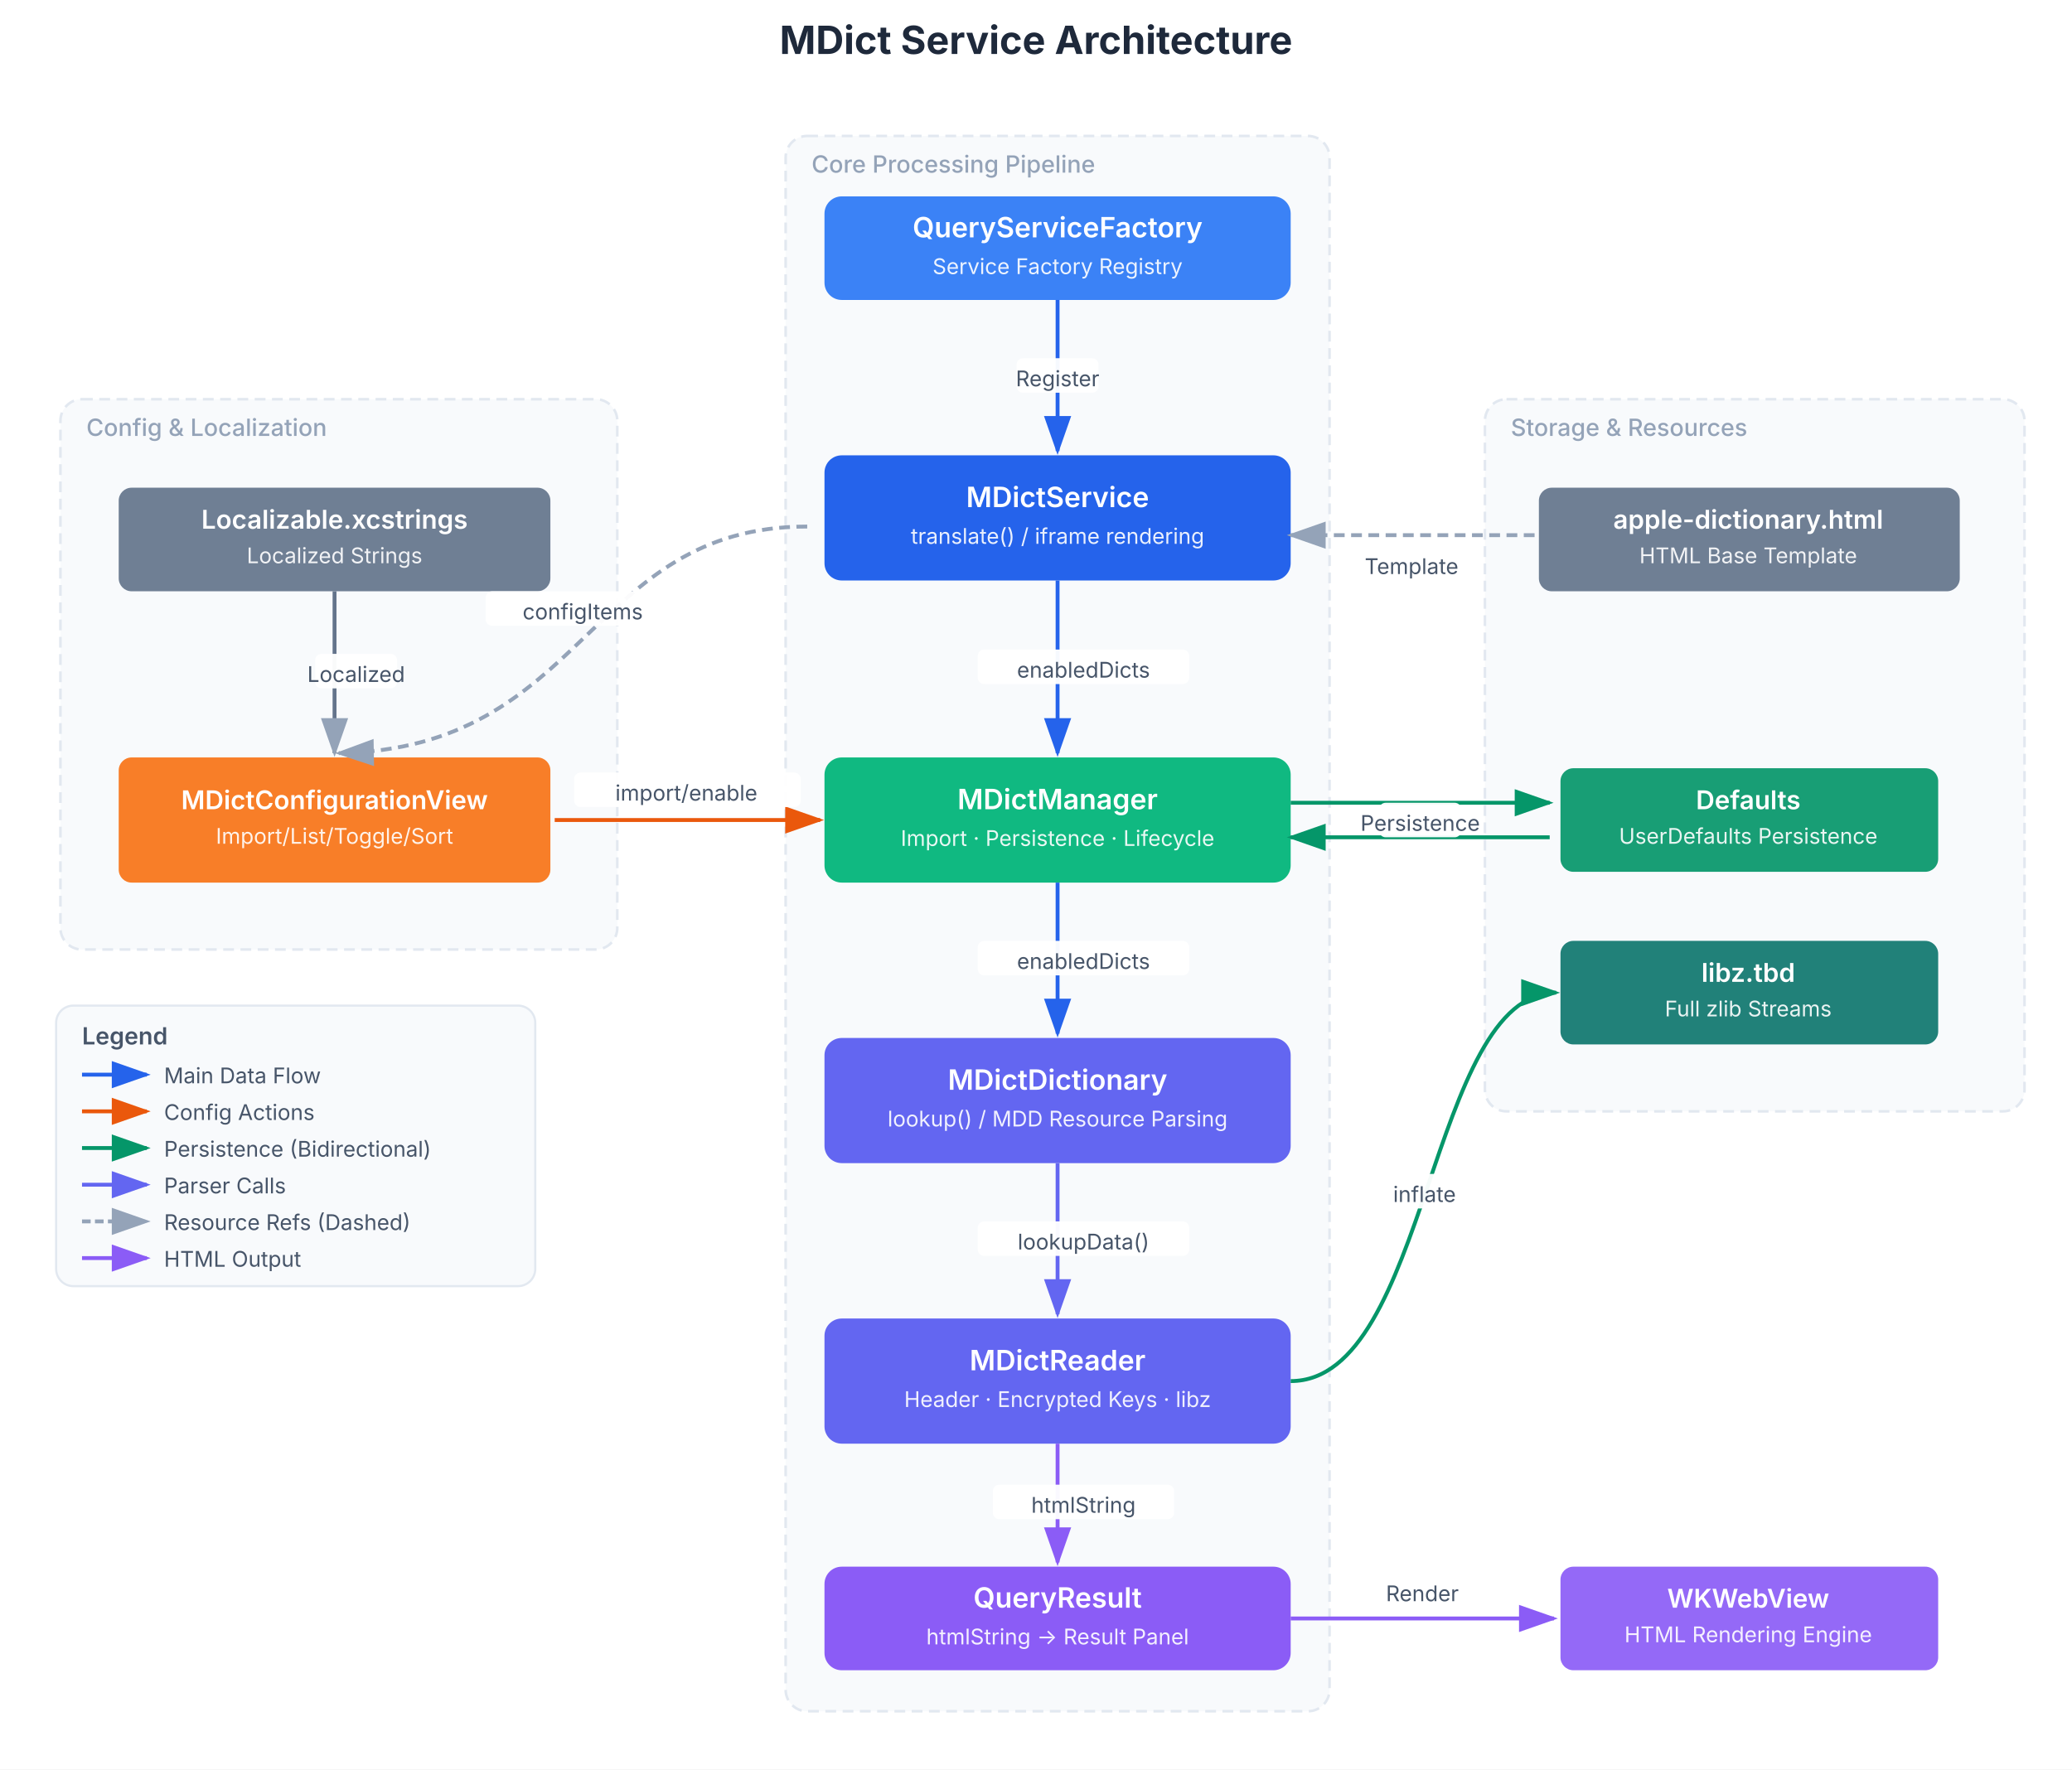
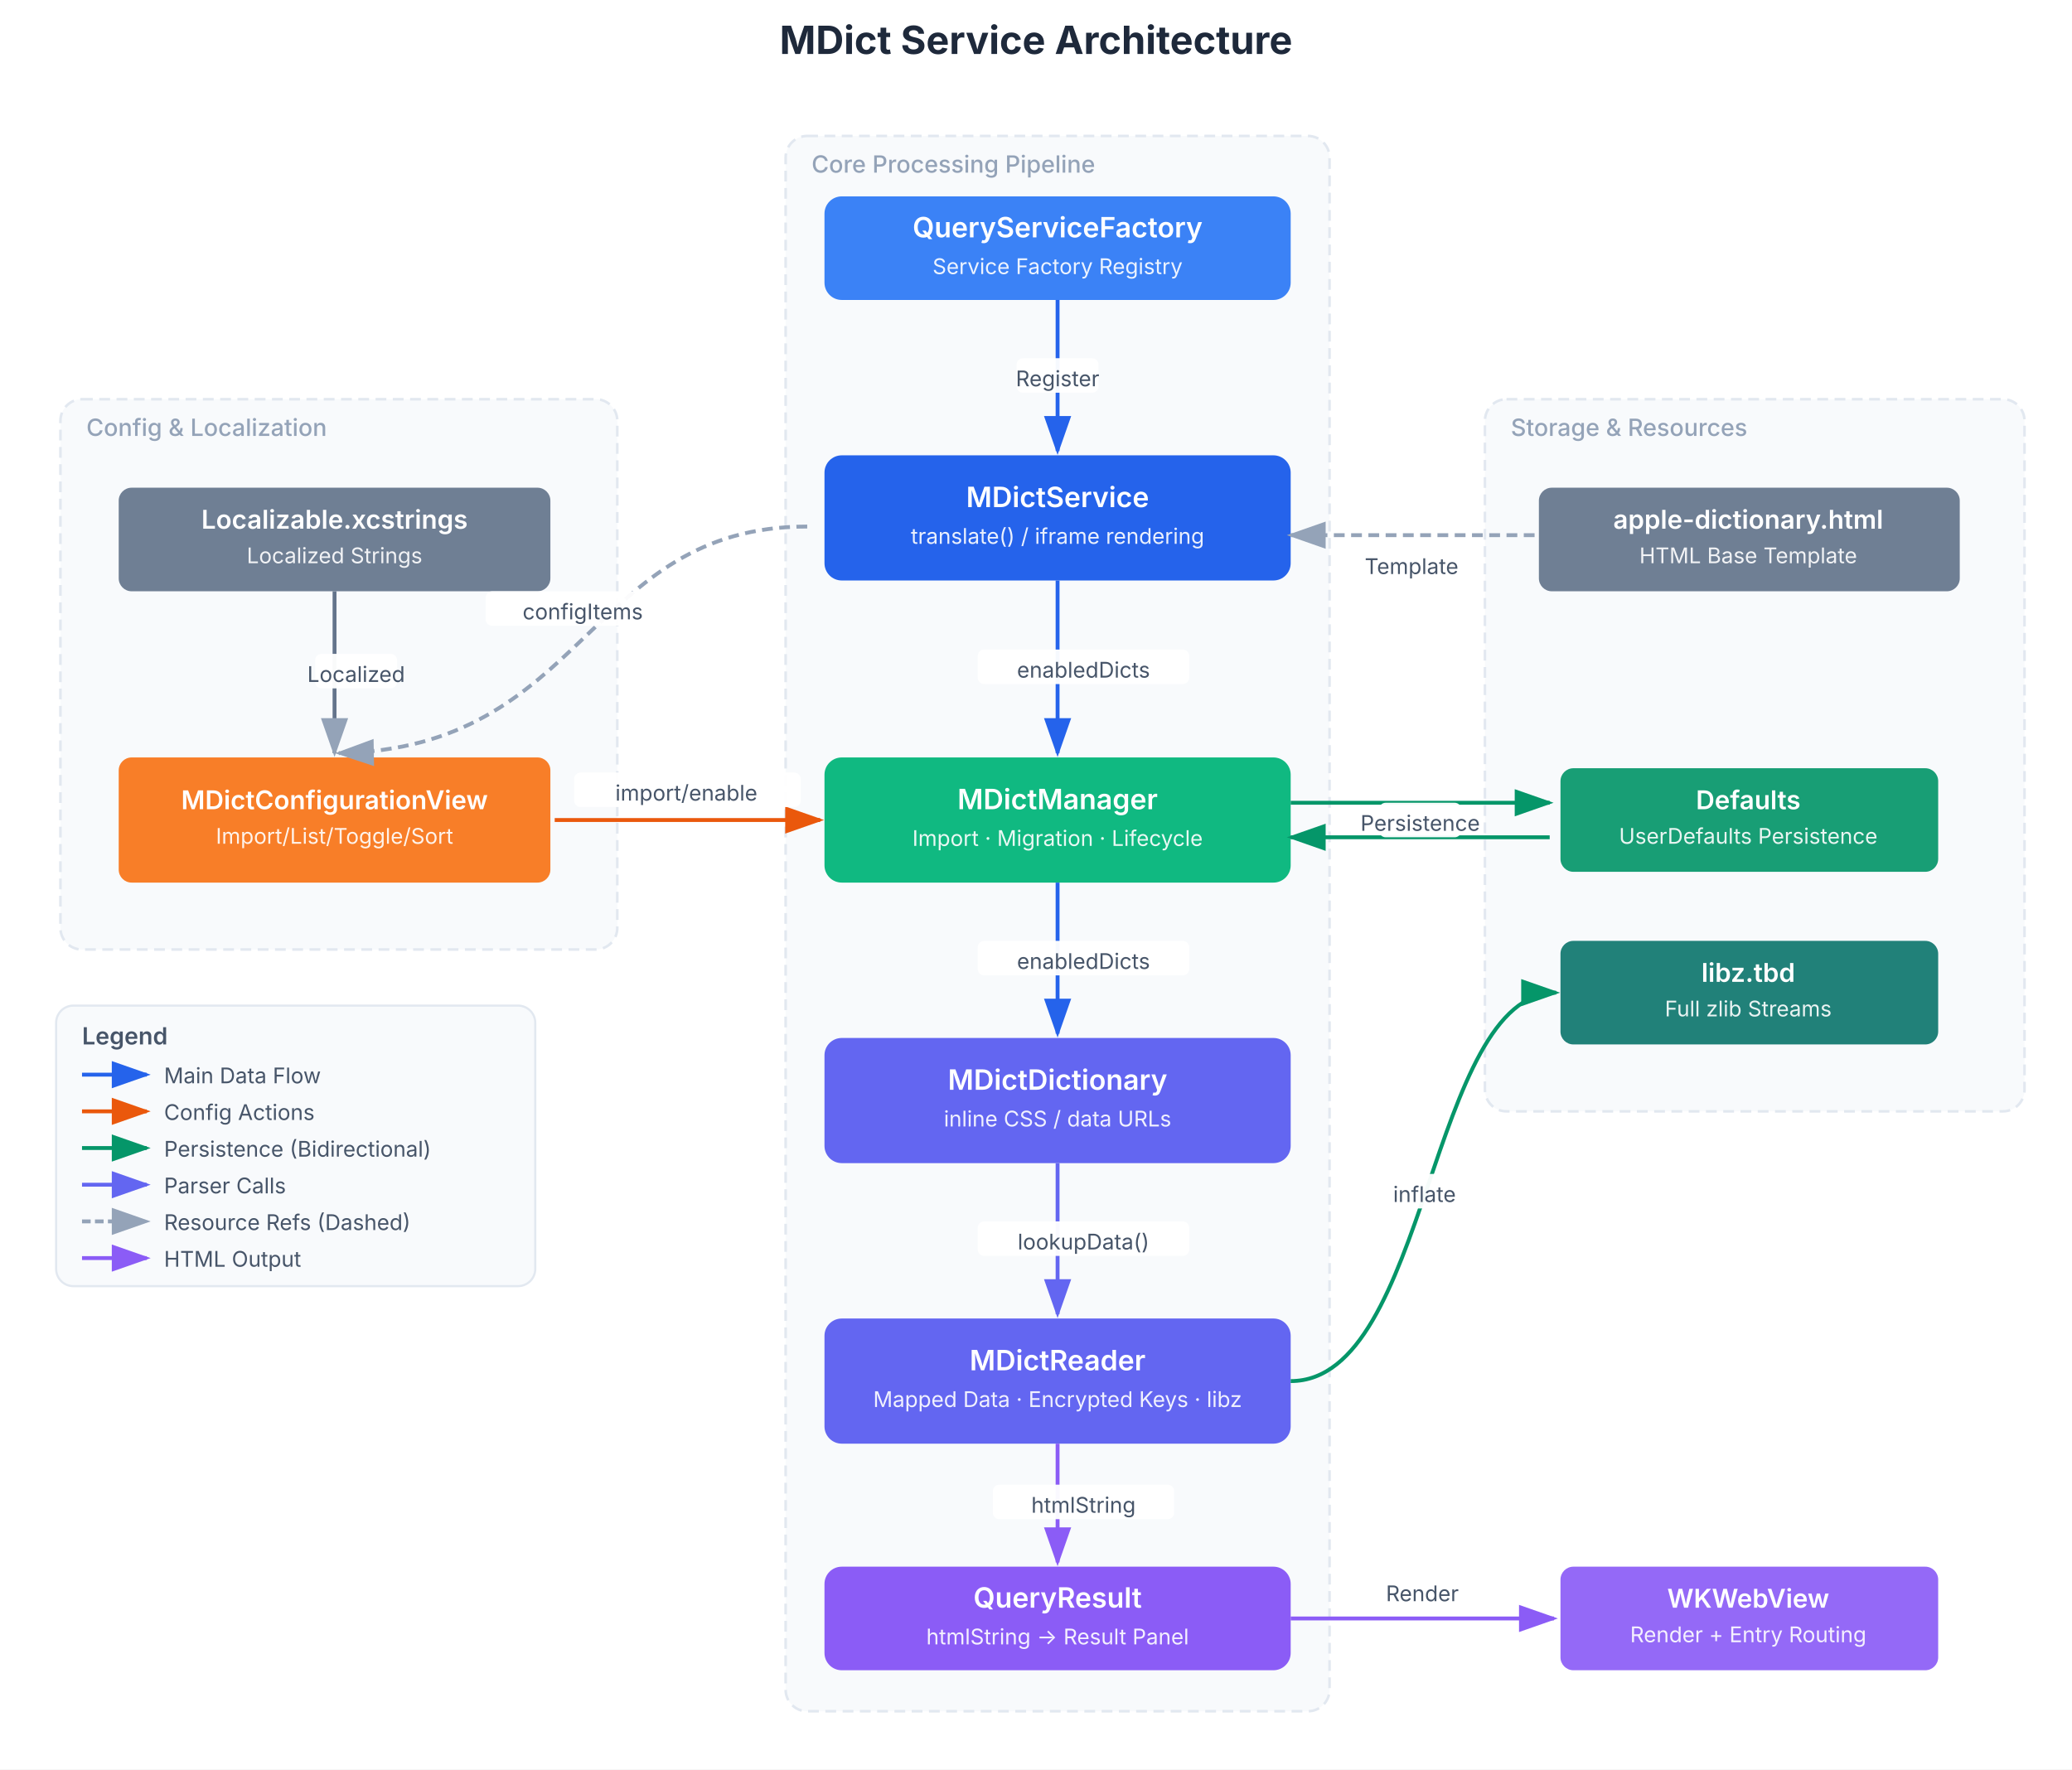
<svg xmlns="http://www.w3.org/2000/svg" viewBox="0 0 960 820" font-family="system-ui,-apple-system,BlinkMacSystemFont,sans-serif">
  <rect width="960" height="820" fill="#ffffff" />
  <text x="480" y="25" text-anchor="middle" font-size="18" font-weight="700" fill="#1e293b">MDict Service Architecture</text>
  <defs>
    <marker id="a-blue" markerWidth="10" markerHeight="7" refX="9" refY="3.5" orient="auto">
      <polygon points="0 0,10 3.5,0 7" fill="#2563eb" />
    </marker>
    <marker id="a-orange" markerWidth="10" markerHeight="7" refX="9" refY="3.5" orient="auto">
      <polygon points="0 0,10 3.5,0 7" fill="#ea580c" />
    </marker>
    <marker id="a-green" markerWidth="10" markerHeight="7" refX="9" refY="3.5" orient="auto">
      <polygon points="0 0,10 3.5,0 7" fill="#059669" />
    </marker>
    <marker id="a-gray" markerWidth="10" markerHeight="7" refX="9" refY="3.5" orient="auto">
      <polygon points="0 0,10 3.5,0 7" fill="#94a3b8" />
    </marker>
    <marker id="a-indigo" markerWidth="10" markerHeight="7" refX="9" refY="3.5" orient="auto">
      <polygon points="0 0,10 3.5,0 7" fill="#6366f1" />
    </marker>
    <marker id="a-purple" markerWidth="10" markerHeight="7" refX="9" refY="3.5" orient="auto">
      <polygon points="0 0,10 3.5,0 7" fill="#8b5cf6" />
    </marker>
  </defs>
  <rect x="364" y="63" width="252" height="730" rx="10" fill="#f8fafc" stroke="#e2e8f0" stroke-dasharray="5,3" stroke-width="1.2" />
  <text x="376" y="80" font-size="11" fill="#94a3b8" font-weight="500">Core Processing Pipeline</text>
  <rect x="28" y="185" width="258" height="255" rx="10" fill="#f8fafc" stroke="#e2e8f0" stroke-dasharray="5,3" stroke-width="1.2" />
  <text x="40" y="202" font-size="11" fill="#94a3b8" font-weight="500">Config &amp; Localization</text>
  <rect x="688" y="185" width="250" height="330" rx="10" fill="#f8fafc" stroke="#e2e8f0" stroke-dasharray="5,3" stroke-width="1.2" />
  <text x="700" y="202" font-size="11" fill="#94a3b8" font-weight="500">Storage &amp; Resources</text>
  <rect x="382" y="91" width="216" height="48" rx="8" fill="#3b82f6" />
  <text x="490" y="110" text-anchor="middle" font-size="13" font-weight="600" fill="white">QueryServiceFactory</text>
  <text x="490" y="127" text-anchor="middle" font-size="10" fill="rgba(255,255,255,0.9)">Service Factory Registry</text>
  <rect x="382" y="211" width="216" height="58" rx="8" fill="#2563eb" />
  <text x="490" y="235" text-anchor="middle" font-size="13" font-weight="600" fill="white">MDictService</text>
  <text x="490" y="252" text-anchor="middle" font-size="10" fill="rgba(255,255,255,0.9)">translate() / iframe rendering</text>
  <rect x="382" y="351" width="216" height="58" rx="8" fill="#10b981" />
  <text x="490" y="375" text-anchor="middle" font-size="13" font-weight="600" fill="white">MDictManager</text>
-   <text x="490" y="392" text-anchor="middle" font-size="10" fill="rgba(255,255,255,0.9)">Import · Persistence · Lifecycle</text>
+   <text x="490" y="392" text-anchor="middle" font-size="10" fill="rgba(255,255,255,0.9)">Import · Migration · Lifecycle</text>
  <rect x="382" y="481" width="216" height="58" rx="8" fill="#6366f1" />
  <text x="490" y="505" text-anchor="middle" font-size="13" font-weight="600" fill="white">MDictDictionary</text>
-   <text x="490" y="522" text-anchor="middle" font-size="10" fill="rgba(255,255,255,0.9)">lookup() / MDD Resource Parsing</text>
+   <text x="490" y="522" text-anchor="middle" font-size="10" fill="rgba(255,255,255,0.9)">inline CSS / data URLs</text>
  <rect x="382" y="611" width="216" height="58" rx="8" fill="#6366f1" />
  <text x="490" y="635" text-anchor="middle" font-size="13" font-weight="600" fill="white">MDictReader</text>
-   <text x="490" y="652" text-anchor="middle" font-size="10" fill="rgba(255,255,255,0.9)">Header · Encrypted Keys · libz</text>
+   <text x="490" y="652" text-anchor="middle" font-size="10" fill="rgba(255,255,255,0.9)">Mapped Data · Encrypted Keys · libz</text>
  <rect x="382" y="726" width="216" height="48" rx="8" fill="#8b5cf6" />
  <text x="490" y="745" text-anchor="middle" font-size="13" font-weight="600" fill="white">QueryResult</text>
  <text x="490" y="762" text-anchor="middle" font-size="10" fill="rgba(255,255,255,0.9)">htmlString → Result Panel</text>
  <rect x="55" y="226" width="200" height="48" rx="6" fill="#64748b" opacity="0.92" />
  <text x="155" y="245" text-anchor="middle" font-size="12" font-weight="600" fill="white">Localizable.xcstrings</text>
  <text x="155" y="261" text-anchor="middle" font-size="10" fill="rgba(255,255,255,0.9)">Localized Strings</text>
  <rect x="55" y="351" width="200" height="58" rx="6" fill="#f97316" opacity="0.92" />
  <text x="155" y="375" text-anchor="middle" font-size="12" font-weight="600" fill="white">MDictConfigurationView</text>
  <text x="155" y="391" text-anchor="middle" font-size="10" fill="rgba(255,255,255,0.9)">Import/List/Toggle/Sort</text>
  <rect x="713" y="226" width="195" height="48" rx="6" fill="#64748b" opacity="0.92" />
  <text x="810" y="245" text-anchor="middle" font-size="12" font-weight="600" fill="white">apple-dictionary.html</text>
  <text x="810" y="261" text-anchor="middle" font-size="10" fill="rgba(255,255,255,0.9)">HTML Base Template</text>
  <rect x="723" y="356" width="175" height="48" rx="6" fill="#059669" opacity="0.92" />
  <text x="810" y="375" text-anchor="middle" font-size="12" font-weight="600" fill="white">Defaults</text>
  <text x="810" y="391" text-anchor="middle" font-size="10" fill="rgba(255,255,255,0.9)">UserDefaults Persistence</text>
  <rect x="723" y="436" width="175" height="48" rx="6" fill="#0f766e" opacity="0.92" />
  <text x="810" y="455" text-anchor="middle" font-size="12" font-weight="600" fill="white">libz.tbd</text>
  <text x="810" y="471" text-anchor="middle" font-size="10" fill="rgba(255,255,255,0.9)">Full zlib Streams</text>
  <rect x="723" y="726" width="175" height="48" rx="6" fill="#8b5cf6" opacity="0.92" />
  <text x="810" y="745" text-anchor="middle" font-size="12" font-weight="600" fill="white">WKWebView</text>
-   <text x="810" y="761" text-anchor="middle" font-size="10" fill="rgba(255,255,255,0.9)">HTML Rendering Engine</text>
+   <text x="810" y="761" text-anchor="middle" font-size="10" fill="rgba(255,255,255,0.9)">Render + Entry Routing</text>
  <line x1="490" y1="139" x2="490" y2="209" stroke="#2563eb" stroke-width="1.8" marker-end="url(#a-blue)" />
  <rect x="471" y="166" width="38" height="16" rx="3" fill="white" opacity="0.96" />
  <text x="490" y="179" text-anchor="middle" font-size="10" fill="#475569">Register</text>
  <line x1="490" y1="269" x2="490" y2="349" stroke="#2563eb" stroke-width="1.8" marker-end="url(#a-blue)" />
  <rect x="453" y="301" width="98" height="16" rx="3" fill="white" opacity="0.96" />
  <text x="502" y="314" text-anchor="middle" font-size="10" fill="#475569">enabledDicts</text>
  <line x1="490" y1="409" x2="490" y2="479" stroke="#2563eb" stroke-width="1.8" marker-end="url(#a-blue)" />
  <rect x="453" y="436" width="98" height="16" rx="3" fill="white" opacity="0.96" />
  <text x="502" y="449" text-anchor="middle" font-size="10" fill="#475569">enabledDicts</text>
  <line x1="490" y1="539" x2="490" y2="609" stroke="#6366f1" stroke-width="1.8" marker-end="url(#a-indigo)" />
  <rect x="453" y="566" width="98" height="16" rx="3" fill="white" opacity="0.96" />
  <text x="502" y="579" text-anchor="middle" font-size="10" fill="#475569">lookupData()</text>
  <line x1="490" y1="669" x2="490" y2="724" stroke="#8b5cf6" stroke-width="1.8" marker-end="url(#a-purple)" />
  <rect x="460" y="688" width="84" height="16" rx="3" fill="white" opacity="0.96" />
  <text x="502" y="701" text-anchor="middle" font-size="10" fill="#475569">htmlString</text>
  <line x1="598" y1="750" x2="720" y2="750" stroke="#8b5cf6" stroke-width="1.8" marker-end="url(#a-purple)" />
  <rect x="640" y="729" width="38" height="16" rx="3" fill="white" opacity="0.96" />
  <text x="659" y="742" text-anchor="middle" font-size="10" fill="#475569">Render</text>
  <line x1="711" y1="248" x2="598" y2="248" stroke="#94a3b8" stroke-width="1.8" marker-end="url(#a-gray)" stroke-dasharray="5,3" />
  <rect x="635" y="253" width="38" height="16" rx="3" fill="white" opacity="0.96" />
  <text x="654" y="266" text-anchor="middle" font-size="10" fill="#475569">Template</text>
  <line x1="155" y1="274" x2="155" y2="349" stroke="#64748b" stroke-width="1.8" marker-end="url(#a-gray)" />
  <rect x="146" y="303" width="38" height="16" rx="3" fill="white" opacity="0.96" />
  <text x="165" y="316" text-anchor="middle" font-size="10" fill="#475569">Localized</text>
  <line x1="257" y1="380" x2="380" y2="380" stroke="#ea580c" stroke-width="1.8" marker-end="url(#a-orange)" />
  <rect x="266" y="358" width="105" height="16" rx="3" fill="white" opacity="0.96" />
  <text x="318" y="371" text-anchor="middle" font-size="10" fill="#475569">import/enable</text>
  <line x1="598" y1="372" x2="718" y2="372" stroke="#059669" stroke-width="1.8" marker-end="url(#a-green)" />
  <line x1="718" y1="388" x2="598" y2="388" stroke="#059669" stroke-width="1.8" marker-end="url(#a-green)" />
  <rect x="639" y="372" width="38" height="16" rx="3" fill="white" opacity="0.96" />
  <text x="658" y="385" text-anchor="middle" font-size="10" fill="#475569">Persistence</text>
  <path d="M 598,640 C 662,640 662,460 721,460" fill="none" stroke="#059669" stroke-width="1.8" marker-end="url(#a-green)" />
  <rect x="638" y="544" width="45" height="16" rx="3" fill="white" opacity="0.96" />
  <text x="660" y="557" text-anchor="middle" font-size="10" fill="#475569">inflate</text>
  <path d="M 374,244 C 272,244 272,347 157,349" fill="none" stroke="#94a3b8" stroke-width="1.8" marker-end="url(#a-gray)" stroke-dasharray="5,3" />
  <rect x="225" y="274" width="91" height="16" rx="3" fill="white" opacity="0.96" />
  <text x="270" y="287" text-anchor="middle" font-size="10" fill="#475569">configItems</text>
  <rect x="26" y="466" width="222" height="130" rx="8" fill="#f8fafc" stroke="#e2e8f0" stroke-width="1" />
  <text x="38" y="484" font-size="11" font-weight="600" fill="#475569">Legend</text>
  <line x1="38" y1="498" x2="68" y2="498" stroke="#2563eb" stroke-width="1.8" marker-end="url(#a-blue)" />
  <text x="76" y="502" font-size="10" fill="#475569">Main Data Flow</text>
  <line x1="38" y1="515" x2="68" y2="515" stroke="#ea580c" stroke-width="1.8" marker-end="url(#a-orange)" />
  <text x="76" y="519" font-size="10" fill="#475569">Config Actions</text>
  <line x1="38" y1="532" x2="68" y2="532" stroke="#059669" stroke-width="1.8" marker-end="url(#a-green)" />
  <text x="76" y="536" font-size="10" fill="#475569">Persistence (Bidirectional)</text>
  <line x1="38" y1="549" x2="68" y2="549" stroke="#6366f1" stroke-width="1.8" marker-end="url(#a-indigo)" />
  <text x="76" y="553" font-size="10" fill="#475569">Parser Calls</text>
  <line x1="38" y1="566" x2="68" y2="566" stroke="#94a3b8" stroke-width="1.8" stroke-dasharray="4,2" marker-end="url(#a-gray)" />
  <text x="76" y="570" font-size="10" fill="#475569">Resource Refs (Dashed)</text>
  <line x1="38" y1="583" x2="68" y2="583" stroke="#8b5cf6" stroke-width="1.8" marker-end="url(#a-purple)" />
  <text x="76" y="587" font-size="10" fill="#475569">HTML Output</text>
</svg>
